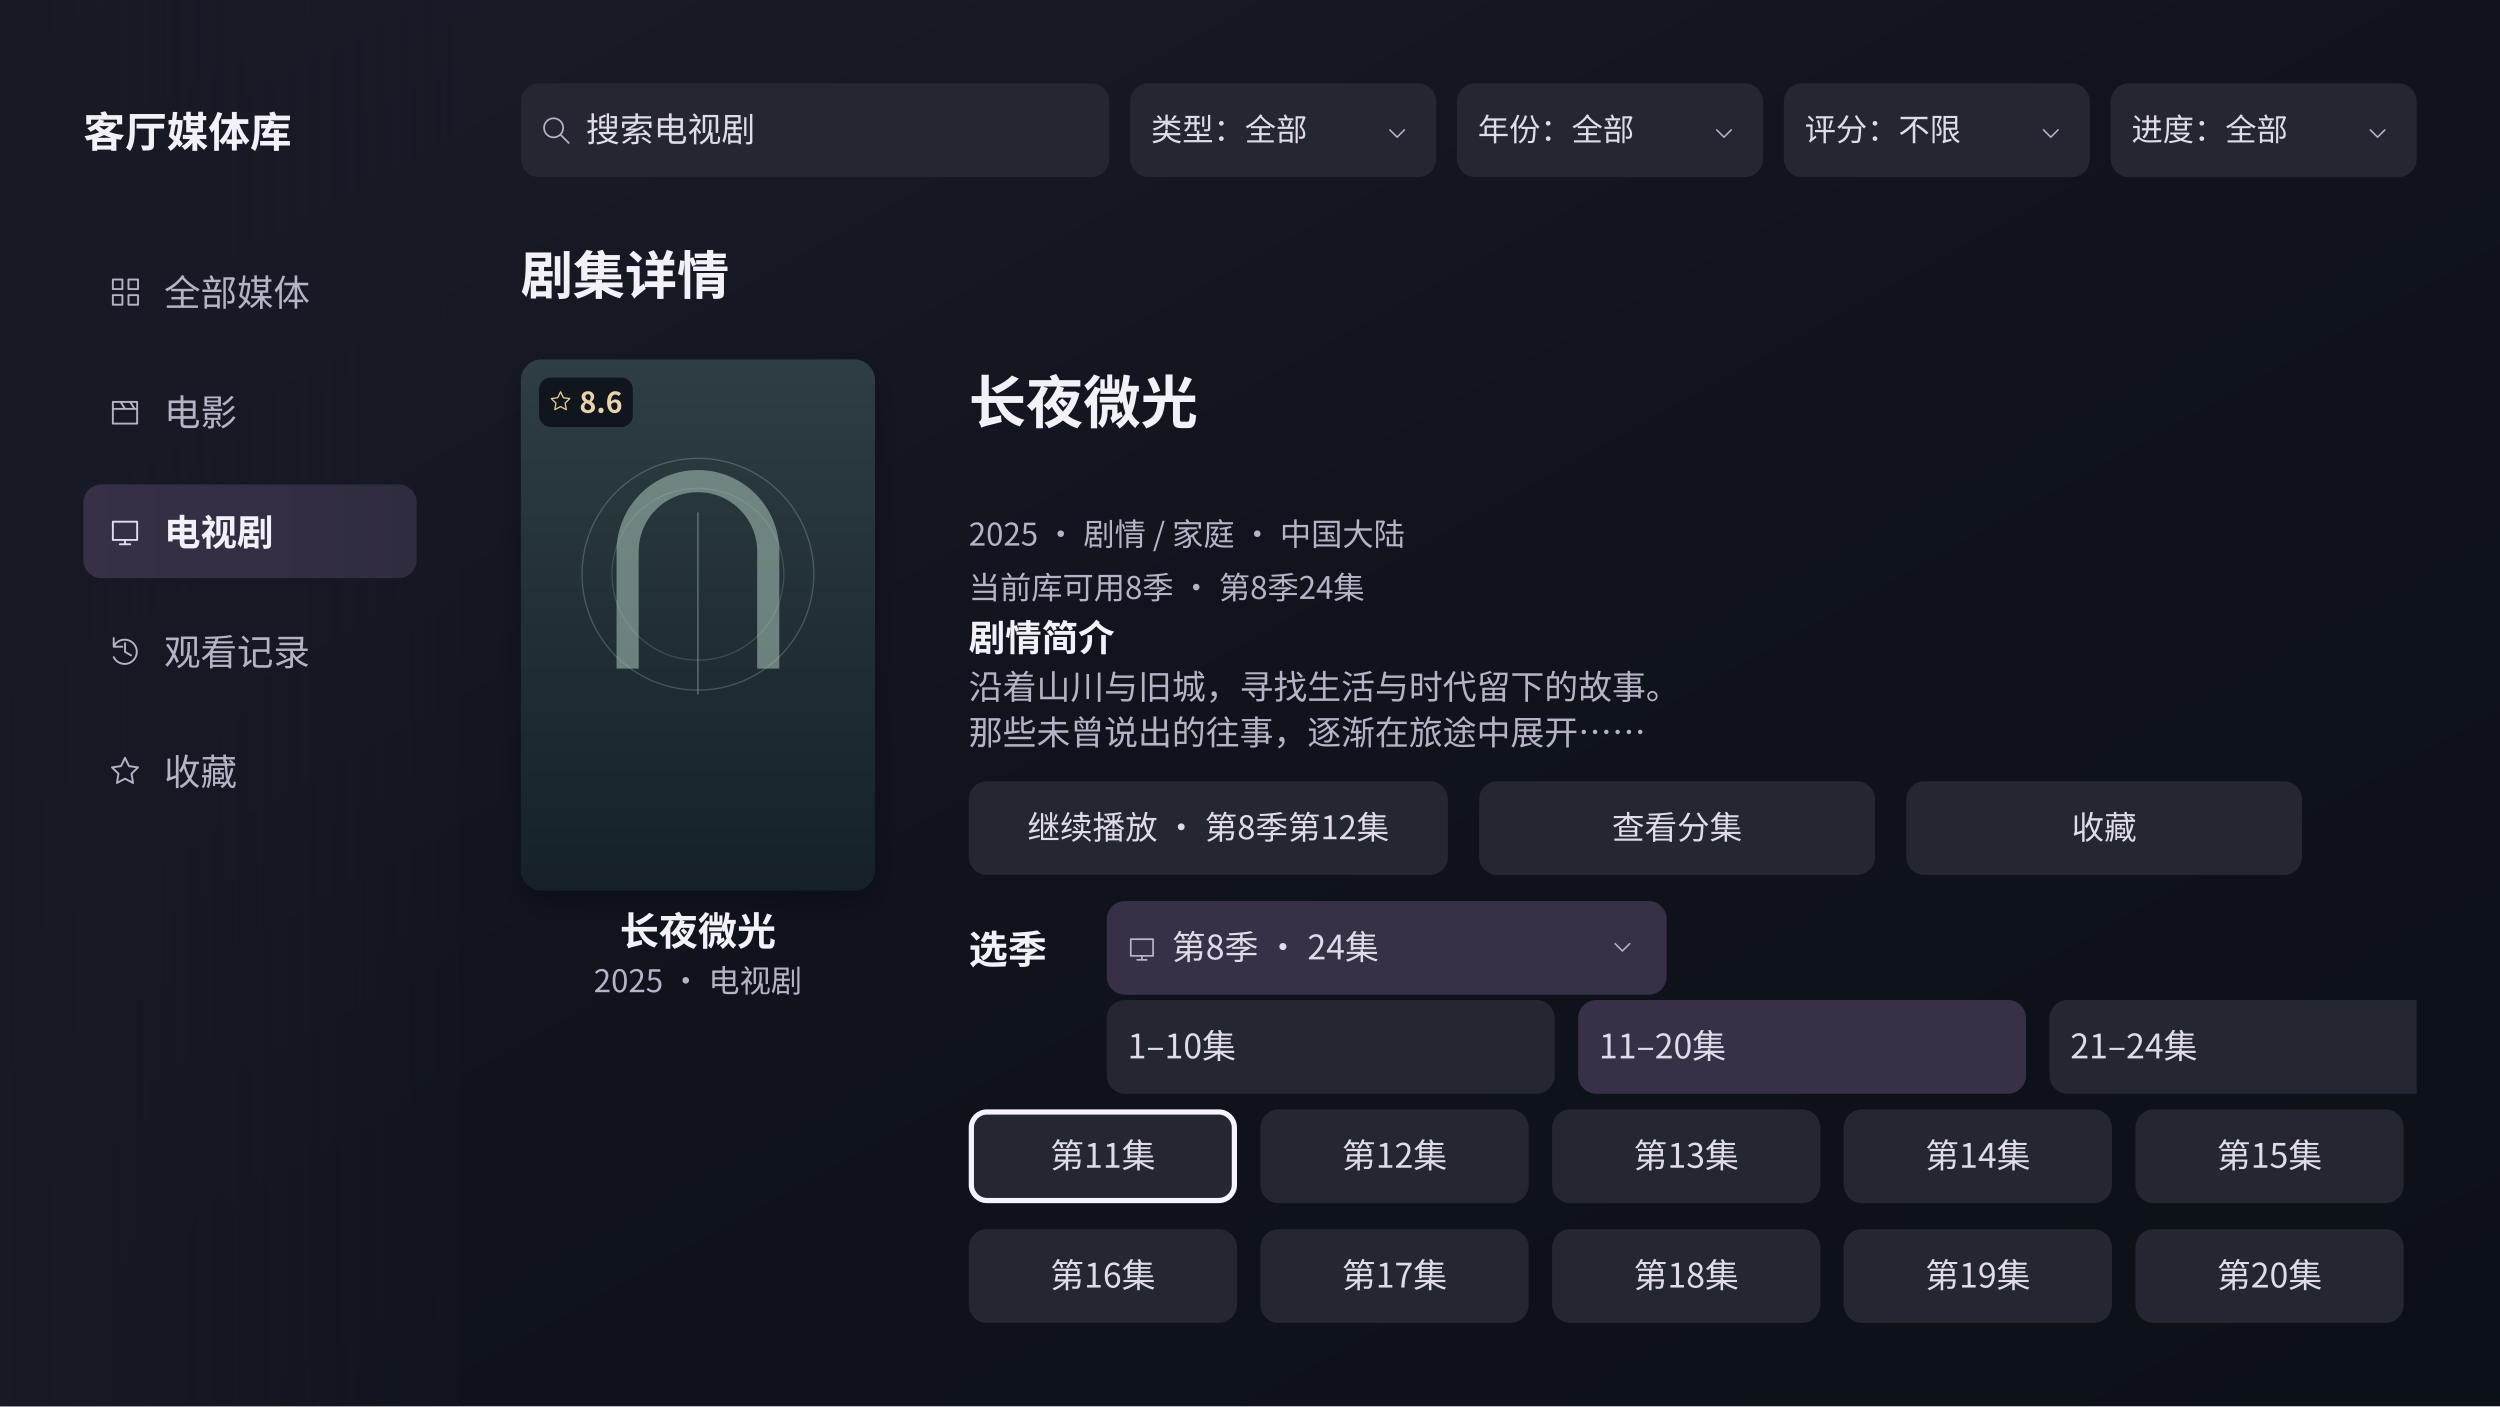
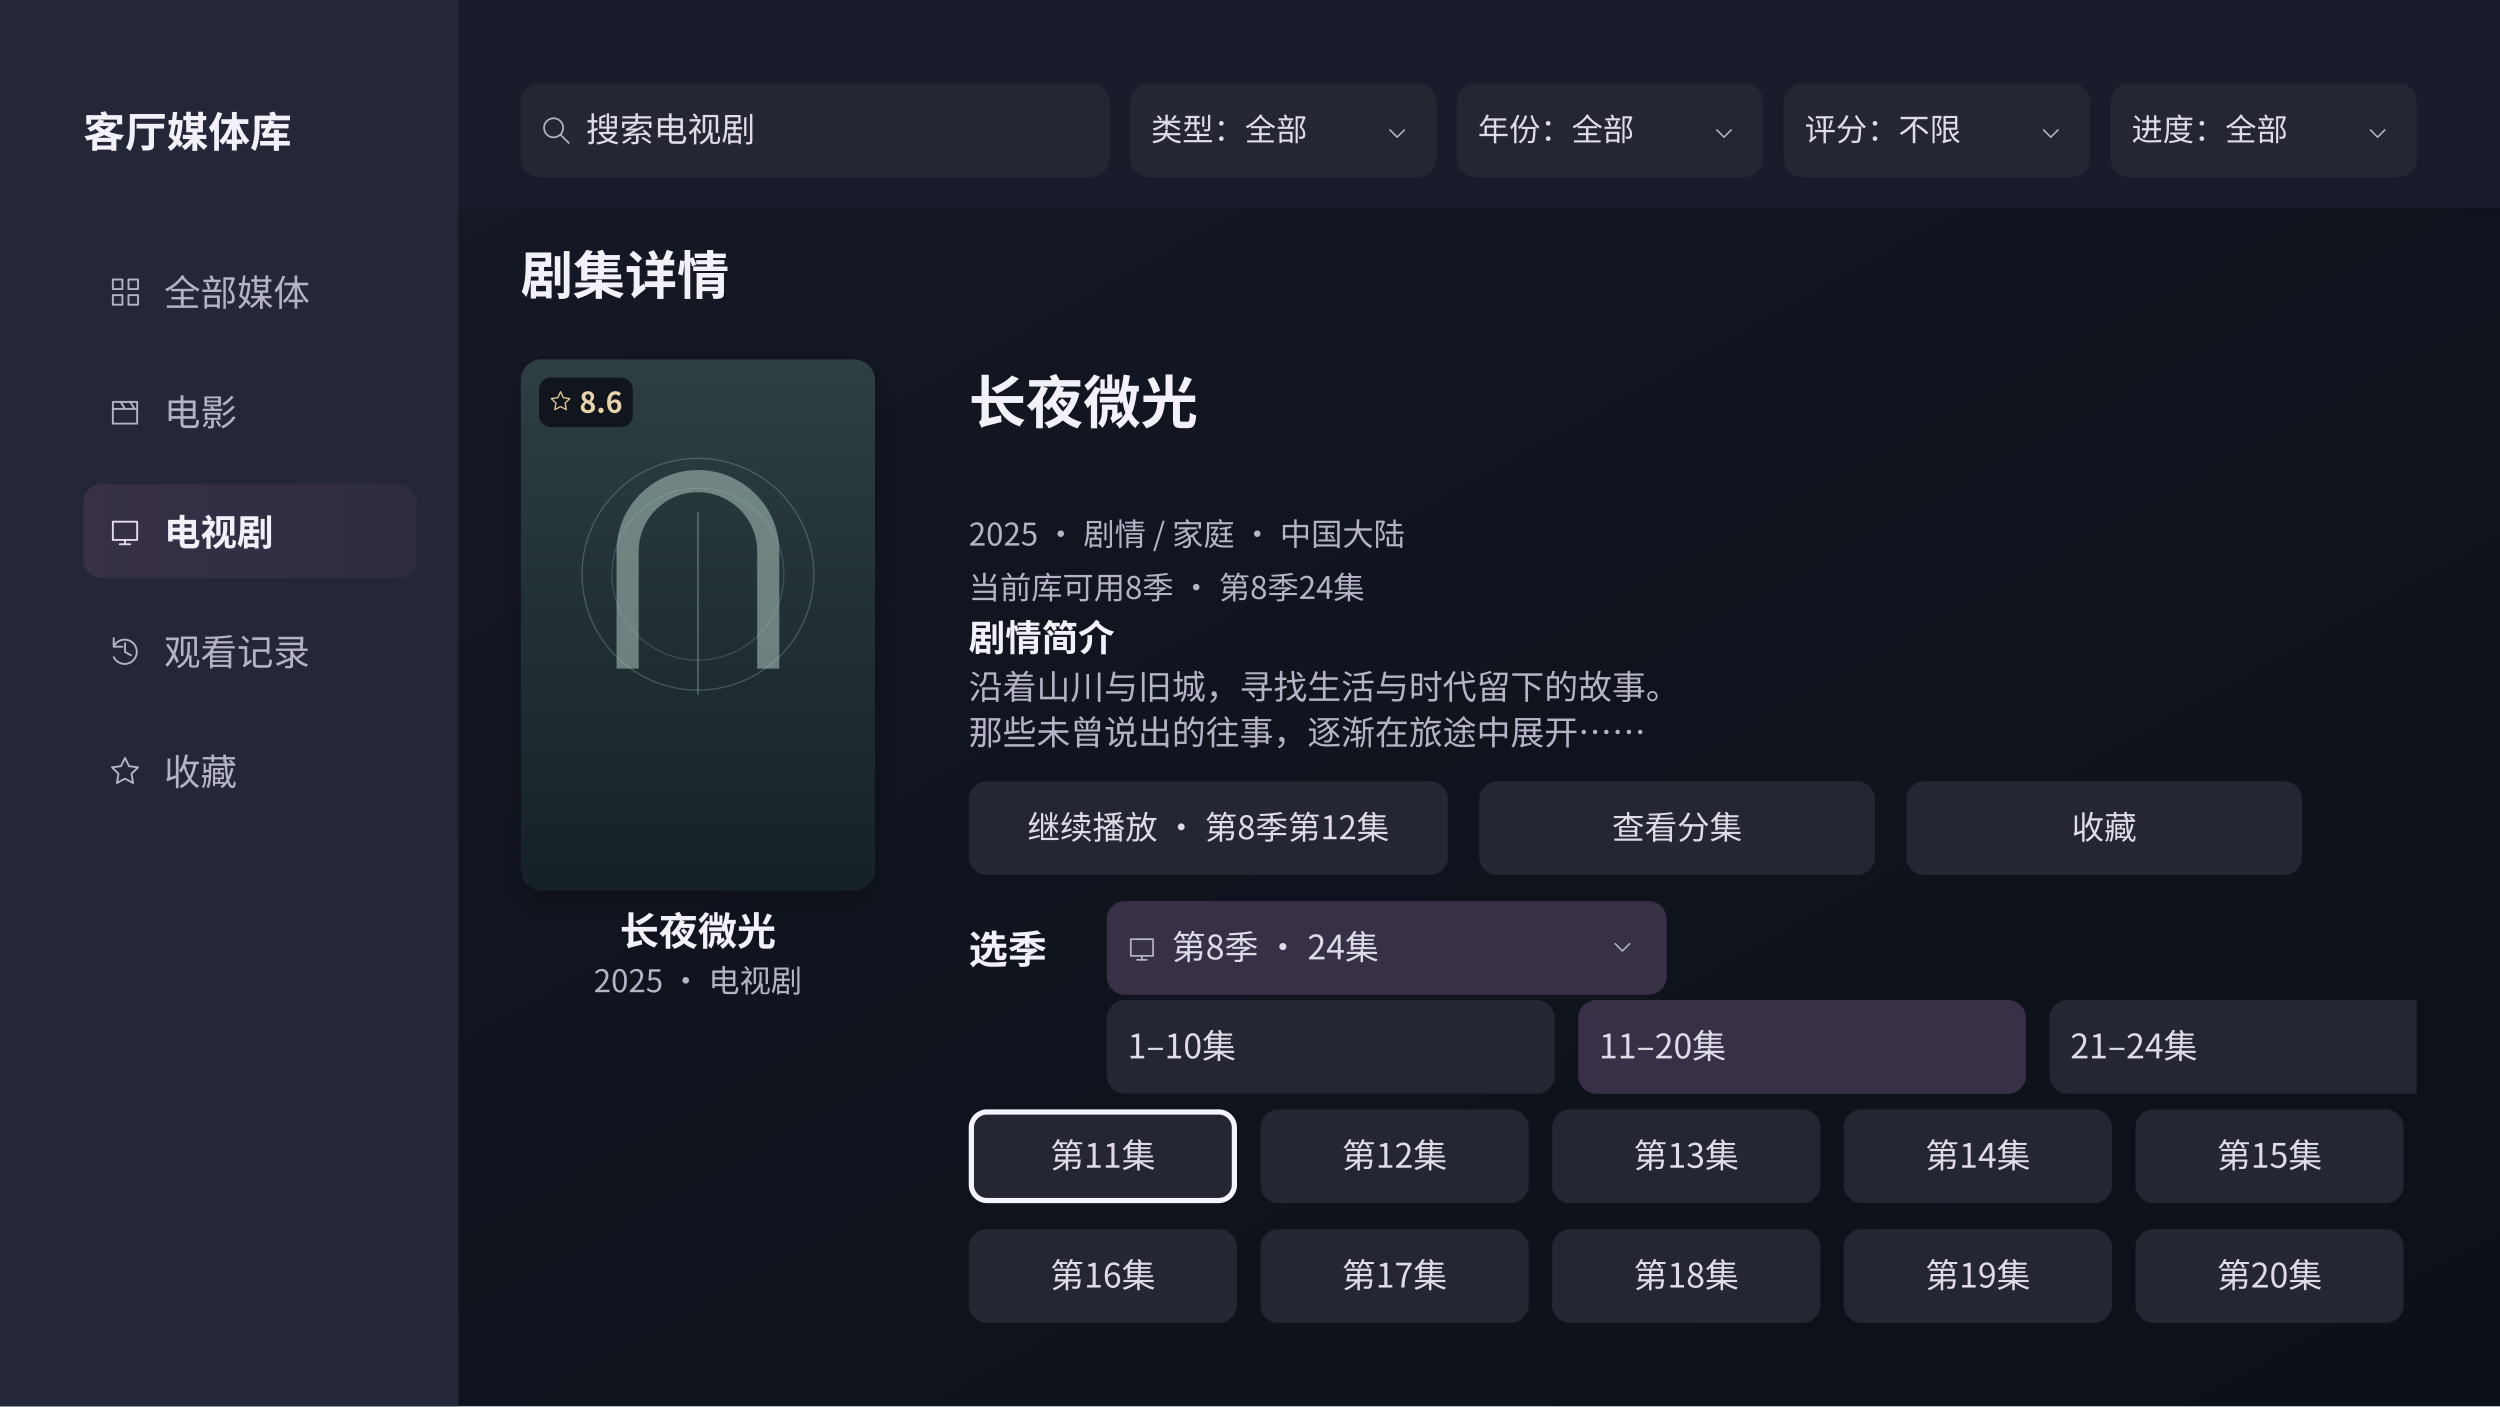
<svg xmlns="http://www.w3.org/2000/svg" width="3840" height="2160" viewBox="0 0 3840 2160" role="img" aria-labelledby="title desc">
  <defs>
    <linearGradient id="background" x2="1" y2="1">
-       <stop stop-color="#1b1c29" />
-       <stop offset=".5" stop-color="#10131c" />
+       <stop stop-color="#171b28" />
+       <stop offset=".5" stop-color="#10141e" />
      <stop offset="1" stop-color="#0c1017" />
    </linearGradient>
    <linearGradient id="sidebar" x2="1" y2="0">
-       <stop stop-color="#171924" />
-       <stop offset="1" stop-color="#171924" stop-opacity=".2" />
+       <stop stop-color="#232738" />
+       <stop offset="1" stop-color="#232738" />
    </linearGradient>
    <linearGradient id="selection">
      <stop stop-color="#373047" />
      <stop offset="1" stop-color="#302c40" />
    </linearGradient>
    <linearGradient id="bottom-fade" x2="0" y2="1">
      <stop stop-color="#0d1119" stop-opacity="0" />
      <stop offset="1" stop-color="#0d1119" />
    </linearGradient>
    <filter id="card-shadow" x="-15%" y="-10%" width="130%" height="130%" color-interpolation-filters="sRGB">
      <feGaussianBlur in="SourceAlpha" stdDeviation="22" />
      <feOffset dx="0" dy="20" />
      <feComponentTransfer>
        <feFuncA type="linear" slope=".24" />
      </feComponentTransfer>
      <feMerge>
        <feMergeNode />
        <feMergeNode in="SourceGraphic" />
      </feMerge>
    </filter>
    <clipPath id="grid-viewport">
      <rect x="774" y="526" width="2964" height="1506" />
    </clipPath>
  </defs>
  <rect width="3840" height="2160" fill="url(#background)" />
  <rect width="704" height="2160" fill="url(#sidebar)" />
+   <rect x="704" width="3136" height="320" fill="#191d2b" />
  <g font-family="Noto Sans CJK SC, sans-serif">
    <text x="128" y="226" font-size="64" fill="#f3f1f8" font-weight="600" text-anchor="start">客厅媒体库</text>
    <g data-role="sidebar-entry" data-focused="false">
      <g transform="translate(168 424) scale(1.333333)">
        <path d="M4 4h11v11H4zM22 4h11v11H22zM4 22h11v11H4zM22 22h11v11H22z" fill="none" stroke="#b5b3c5" stroke-width="2.2" stroke-linecap="round" stroke-linejoin="round" />
      </g>
      <text x="252" y="470" font-size="56" fill="#b5b3c5" font-weight="400" text-anchor="start">全部媒体</text>
    </g>
    <g data-role="sidebar-entry" data-focused="false">
      <g transform="translate(168 608) scale(1.333333)">
        <path d="M4 7h28v25H4zM4 15h28M13 7l5 8M24 7l5 8" fill="none" stroke="#b5b3c5" stroke-width="2.2" stroke-linecap="round" stroke-linejoin="round" />
      </g>
      <text x="252" y="654" font-size="56" fill="#b5b3c5" font-weight="400" text-anchor="start">电影</text>
    </g>
    <g data-role="sidebar-entry" data-focused="false">
      <rect x="128" y="744" width="512" height="144" rx="28" fill="url(#selection)" stroke="none" stroke-width="2" />
      <g transform="translate(168 792) scale(1.333333)">
        <path d="M4 7h28v21H4zM12 33h12M18 28v5" fill="none" stroke="#e3daef" stroke-width="2.2" stroke-linecap="round" stroke-linejoin="round" />
      </g>
      <text x="252" y="838" font-size="56" fill="#f3f1f8" font-weight="600" text-anchor="start">电视剧</text>
    </g>
    <g data-role="sidebar-entry" data-focused="false">
      <g transform="translate(168 976) scale(1.333333)">
        <path d="M6 11a14 14 0 1 1-1 14M5 3v10h10M18 9v10l7 4" fill="none" stroke="#b5b3c5" stroke-width="2.2" stroke-linecap="round" stroke-linejoin="round" />
      </g>
      <text x="252" y="1022" font-size="56" fill="#b5b3c5" font-weight="400" text-anchor="start">观看记录</text>
    </g>
    <g data-role="sidebar-entry" data-focused="false">
      <g transform="translate(168 1160) scale(1.333333)">
        <path d="M18 3l4.6 9.6L33 14l-7.5 7.3L27.3 32L18 27l-9.3 5l1.8-10.7L3 14l10.4-1.4z" fill="none" stroke="#b5b3c5" stroke-width="2.2" stroke-linecap="round" stroke-linejoin="round" />
      </g>
      <text x="252" y="1206" font-size="56" fill="#b5b3c5" font-weight="400" text-anchor="start">收藏</text>
    </g>
    <g data-role="control" data-focused="false" data-disabled="false" data-label="搜索电视剧" opacity="1">
      <rect x="800" y="128" width="904" height="144" rx="28" fill="#242631" stroke="none" stroke-width="2" />
      <g transform="translate(832 178.0) scale(1.222222)">
        <path d="M27 15a12 12 0 1 1-24 0a12 12 0 1 1 24 0M24 24l10 10" fill="none" stroke="#b5b3c5" stroke-width="2.2" stroke-linecap="round" stroke-linejoin="round" />
      </g>
      <text x="900" y="217.68" font-size="52" fill="#dfdce8" font-weight="500" text-anchor="start">搜索电视剧</text>
    </g>
    <g data-role="control" data-focused="false" data-disabled="false" data-label="类型：全部" opacity="1">
      <rect x="1736" y="128" width="470" height="144" rx="28" fill="#242631" stroke="none" stroke-width="2" />
      <text x="1768" y="216.32" font-size="48" fill="#dfdce8" font-weight="500" text-anchor="start">类型：全部</text>
    </g>
    <g transform="translate(2126 184) scale(1.111111)">
      <path d="M8 14l10 10l10-10" fill="none" stroke="#b5b3c5" stroke-width="2.2" stroke-linecap="round" stroke-linejoin="round" />
    </g>
    <g data-role="control" data-focused="false" data-disabled="false" data-label="年份：全部" opacity="1">
      <rect x="2238" y="128" width="470" height="144" rx="28" fill="#242631" stroke="none" stroke-width="2" />
      <text x="2270" y="216.32" font-size="48" fill="#dfdce8" font-weight="500" text-anchor="start">年份：全部</text>
    </g>
    <g transform="translate(2628 184) scale(1.111111)">
      <path d="M8 14l10 10l10-10" fill="none" stroke="#b5b3c5" stroke-width="2.2" stroke-linecap="round" stroke-linejoin="round" />
    </g>
    <g data-role="control" data-focused="false" data-disabled="false" data-label="评分：不限" opacity="1">
      <rect x="2740" y="128" width="470" height="144" rx="28" fill="#242631" stroke="none" stroke-width="2" />
      <text x="2772" y="216.32" font-size="48" fill="#dfdce8" font-weight="500" text-anchor="start">评分：不限</text>
    </g>
    <g transform="translate(3130 184) scale(1.111111)">
      <path d="M8 14l10 10l10-10" fill="none" stroke="#b5b3c5" stroke-width="2.2" stroke-linecap="round" stroke-linejoin="round" />
    </g>
    <g data-role="control" data-focused="false" data-disabled="false" data-label="进度：全部" opacity="1">
      <rect x="3242" y="128" width="470" height="144" rx="28" fill="#242631" stroke="none" stroke-width="2" />
      <text x="3274" y="216.32" font-size="48" fill="#dfdce8" font-weight="500" text-anchor="start">进度：全部</text>
    </g>
    <g transform="translate(3632 184) scale(1.111111)">
      <path d="M8 14l10 10l10-10" fill="none" stroke="#b5b3c5" stroke-width="2.2" stroke-linecap="round" stroke-linejoin="round" />
    </g>
    <text x="800" y="452" font-size="80" fill="#f3f1f8" font-weight="650" text-anchor="start">剧集详情</text>
    <g data-role="media-card" data-focused="false">
      <defs>
        <linearGradient id="art-0" x2="0" y2="1">
          <stop stop-color="#2e3e43" />
          <stop offset="1" stop-color="#152126" />
        </linearGradient>
        <clipPath id="clip-0">
          <rect x="800" y="552" width="544" height="816" rx="32" fill="white" stroke="none" stroke-width="2" />
        </clipPath>
      </defs>
      <g filter="url(#card-shadow)">
        <rect x="800" y="552" width="544" height="816" rx="32" fill="url(#art-0)" stroke="none" stroke-width="2" />
      </g>
      <g clip-path="url(#clip-0)">
        <circle cx="1072" cy="882" r="178" fill="none" stroke="#a4bdb4" stroke-width="2" opacity=".3" />
        <circle cx="1072" cy="882" r="132" fill="none" stroke="#a4bdb4" stroke-width="2" opacity=".22" />
        <path d="M964 1027V847a108 108 0 0 1 216 0v180" fill="none" stroke="#a4bdb4" stroke-width="34" opacity=".58" />
        <path d="M1072 787v280" stroke="#a4bdb4" stroke-width="2" opacity=".5" />
      </g>
      <rect x="828" y="580" width="144" height="76" rx="18" fill="#11151e" stroke="none" stroke-width="2" />
      <g transform="translate(844 599) scale(0.9444444)">
        <path d="M18 3l4.6 9.6L33 14l-7.5 7.3L27.3 32L18 27l-9.3 5l1.8-10.7L3 14l10.4-1.4z" fill="none" stroke="#e0c790" stroke-width="2.2" stroke-linecap="round" stroke-linejoin="round" />
      </g>
      <text x="890" y="634" font-size="44" fill="#e9d4a9" font-weight="600" text-anchor="start">8.6</text>
      <g data-role="card-caption">
        <text x="1072" y="1452" font-size="60" fill="#f3f1f8" font-weight="600" text-anchor="middle">长夜微光</text>
        <text x="1072" y="1524" font-size="48" fill="#b5b3c5" font-weight="400" text-anchor="middle">2025 · 电视剧</text>
      </g>
    </g>
    <text x="1488" y="650" font-size="88" fill="#f3f1f8" font-weight="650" text-anchor="start">长夜微光</text>
    <text x="1488" y="838" font-size="48" fill="#b5b3c5" font-weight="400" text-anchor="start">2025 · 剧情 / 家庭 · 中国大陆</text>
    <text x="1488" y="920" font-size="48" fill="#b5b3c5" font-weight="400" text-anchor="start">当前库可用8季 · 第8季24集</text>
    <text x="1488" y="1000" font-size="56" fill="#f3f1f8" font-weight="600" text-anchor="start">剧情简介</text>
    <text x="1488" y="1074" font-size="52" fill="#b5b3c5" font-weight="400" text-anchor="start">沿着山川与旧城，寻找生活与时代留下的故事。</text>
    <text x="1488" y="1144" font-size="52" fill="#b5b3c5" font-weight="400" text-anchor="start">那些未曾说出的往事，逐渐在旅途中展开……</text>
    <g data-role="control" data-focused="false" data-disabled="false" data-label="继续播放 · 第8季第12集" opacity="1">
      <rect x="1488" y="1200" width="736" height="144" rx="28" fill="#242631" stroke="none" stroke-width="2" />
      <text x="1856.0" y="1289.0" font-size="50" fill="#dfdce8" font-weight="500" text-anchor="middle">继续播放 · 第8季第12集</text>
    </g>
    <g data-role="control" data-focused="false" data-disabled="false" data-label="查看分集" opacity="1">
      <rect x="2272" y="1200" width="608" height="144" rx="28" fill="#242631" stroke="none" stroke-width="2" />
      <text x="2576.0" y="1289.0" font-size="50" fill="#dfdce8" font-weight="500" text-anchor="middle">查看分集</text>
    </g>
    <g data-role="control" data-focused="false" data-disabled="false" data-label="收藏" opacity="1">
      <rect x="2928" y="1200" width="608" height="144" rx="28" fill="#242631" stroke="none" stroke-width="2" />
      <text x="3232.0" y="1289.0" font-size="50" fill="#dfdce8" font-weight="500" text-anchor="middle">收藏</text>
    </g>
    <text x="1488" y="1480" font-size="60" fill="#f3f1f8" font-weight="600" text-anchor="start">选季</text>
    <g data-role="control" data-focused="false" data-disabled="false" data-label="第8季 · 24集" opacity="1">
      <rect x="1700" y="1384" width="860" height="144" rx="28" fill="#373047" stroke="none" stroke-width="2" />
      <g transform="translate(1732 1434.0) scale(1.222222)">
        <path d="M4 7h28v21H4zM12 33h12M18 28v5" fill="none" stroke="#b5b3c5" stroke-width="2.2" stroke-linecap="round" stroke-linejoin="round" />
      </g>
      <text x="1800" y="1473.68" font-size="52" fill="#dfdce8" font-weight="500" text-anchor="start">第8季 · 24集</text>
    </g>
    <g transform="translate(2472 1434) scale(1.111111)">
      <path d="M8 14l10 10l10-10" fill="none" stroke="#b5b3c5" stroke-width="2.2" stroke-linecap="round" stroke-linejoin="round" />
    </g>
    <defs>
      <clipPath id="ranges-viewport">
        <rect x="1692" y="1516" width="2020" height="172" />
      </clipPath>
    </defs>
    <g clip-path="url(#ranges-viewport)">
      <g data-role="control" data-focused="false" data-disabled="false" data-label="1–10集" opacity="1">
        <rect x="1700" y="1536" width="688" height="144" rx="28" fill="#242631" stroke="none" stroke-width="2" />
        <text x="1732" y="1625.68" font-size="52" fill="#dfdce8" font-weight="500" text-anchor="start">1–10集</text>
      </g>
      <g data-role="control" data-focused="false" data-disabled="false" data-label="11–20集" opacity="1">
        <rect x="2424" y="1536" width="688" height="144" rx="28" fill="#373047" stroke="none" stroke-width="2" />
        <text x="2456" y="1625.68" font-size="52" fill="#dfdce8" font-weight="500" text-anchor="start">11–20集</text>
      </g>
      <g data-role="control" data-focused="false" data-disabled="false" data-label="21–24集" opacity="1">
        <rect x="3148" y="1536" width="688" height="144" rx="28" fill="#242631" stroke="none" stroke-width="2" />
        <text x="3180" y="1625.68" font-size="52" fill="#dfdce8" font-weight="500" text-anchor="start">21–24集</text>
      </g>
    </g>
    <g data-role="control" data-focused="true" data-disabled="false" data-label="第11集" opacity="1">
      <rect x="1488" y="1704" width="412" height="144" rx="28" fill="#242631" stroke="none" stroke-width="2" />
      <rect x="1492" y="1708" width="404" height="136" rx="24" fill="none" stroke="#f6f4ff" stroke-width="8" />
      <text x="1694.0" y="1793.68" font-size="52" fill="#dfdce8" font-weight="500" text-anchor="middle">第11集</text>
    </g>
    <g data-role="control" data-focused="false" data-disabled="false" data-label="第12集" opacity="1">
      <rect x="1936" y="1704" width="412" height="144" rx="28" fill="#242631" stroke="none" stroke-width="2" />
      <text x="2142.0" y="1793.68" font-size="52" fill="#dfdce8" font-weight="500" text-anchor="middle">第12集</text>
    </g>
    <g data-role="control" data-focused="false" data-disabled="false" data-label="第13集" opacity="1">
      <rect x="2384" y="1704" width="412" height="144" rx="28" fill="#242631" stroke="none" stroke-width="2" />
      <text x="2590.0" y="1793.68" font-size="52" fill="#dfdce8" font-weight="500" text-anchor="middle">第13集</text>
    </g>
    <g data-role="control" data-focused="false" data-disabled="false" data-label="第14集" opacity="1">
      <rect x="2832" y="1704" width="412" height="144" rx="28" fill="#242631" stroke="none" stroke-width="2" />
      <text x="3038.0" y="1793.68" font-size="52" fill="#dfdce8" font-weight="500" text-anchor="middle">第14集</text>
    </g>
    <g data-role="control" data-focused="false" data-disabled="false" data-label="第15集" opacity="1">
      <rect x="3280" y="1704" width="412" height="144" rx="28" fill="#242631" stroke="none" stroke-width="2" />
      <text x="3486.0" y="1793.68" font-size="52" fill="#dfdce8" font-weight="500" text-anchor="middle">第15集</text>
    </g>
    <g data-role="control" data-focused="false" data-disabled="false" data-label="第16集" opacity="1">
      <rect x="1488" y="1888" width="412" height="144" rx="28" fill="#242631" stroke="none" stroke-width="2" />
      <text x="1694.0" y="1977.68" font-size="52" fill="#dfdce8" font-weight="500" text-anchor="middle">第16集</text>
    </g>
    <g data-role="control" data-focused="false" data-disabled="false" data-label="第17集" opacity="1">
      <rect x="1936" y="1888" width="412" height="144" rx="28" fill="#242631" stroke="none" stroke-width="2" />
      <text x="2142.0" y="1977.68" font-size="52" fill="#dfdce8" font-weight="500" text-anchor="middle">第17集</text>
    </g>
    <g data-role="control" data-focused="false" data-disabled="false" data-label="第18集" opacity="1">
      <rect x="2384" y="1888" width="412" height="144" rx="28" fill="#242631" stroke="none" stroke-width="2" />
      <text x="2590.0" y="1977.68" font-size="52" fill="#dfdce8" font-weight="500" text-anchor="middle">第18集</text>
    </g>
    <g data-role="control" data-focused="false" data-disabled="false" data-label="第19集" opacity="1">
      <rect x="2832" y="1888" width="412" height="144" rx="28" fill="#242631" stroke="none" stroke-width="2" />
      <text x="3038.0" y="1977.68" font-size="52" fill="#dfdce8" font-weight="500" text-anchor="middle">第19集</text>
    </g>
    <g data-role="control" data-focused="false" data-disabled="false" data-label="第20集" opacity="1">
      <rect x="3280" y="1888" width="412" height="144" rx="28" fill="#242631" stroke="none" stroke-width="2" />
      <text x="3486.0" y="1977.68" font-size="52" fill="#dfdce8" font-weight="500" text-anchor="middle">第20集</text>
    </g>
  </g>
</svg>
